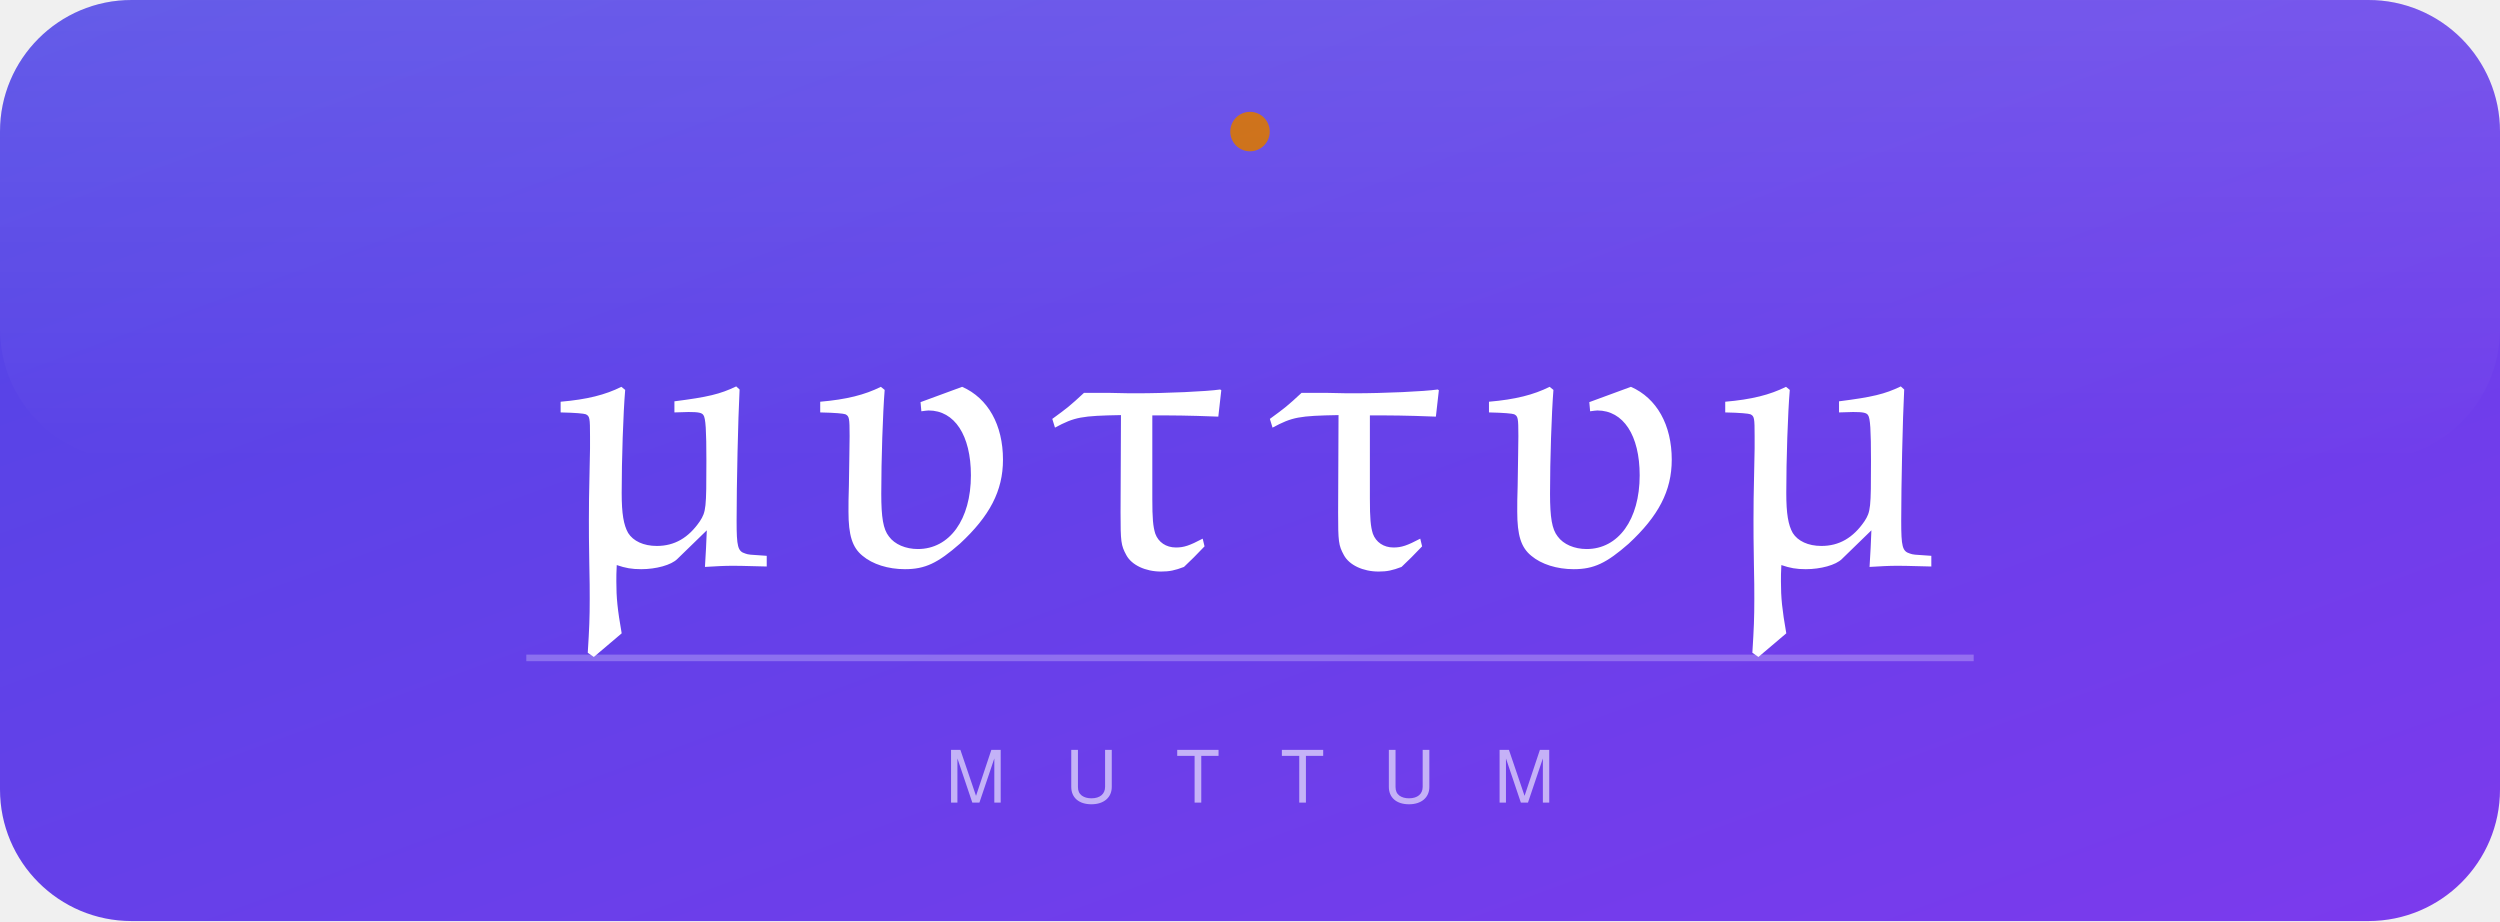
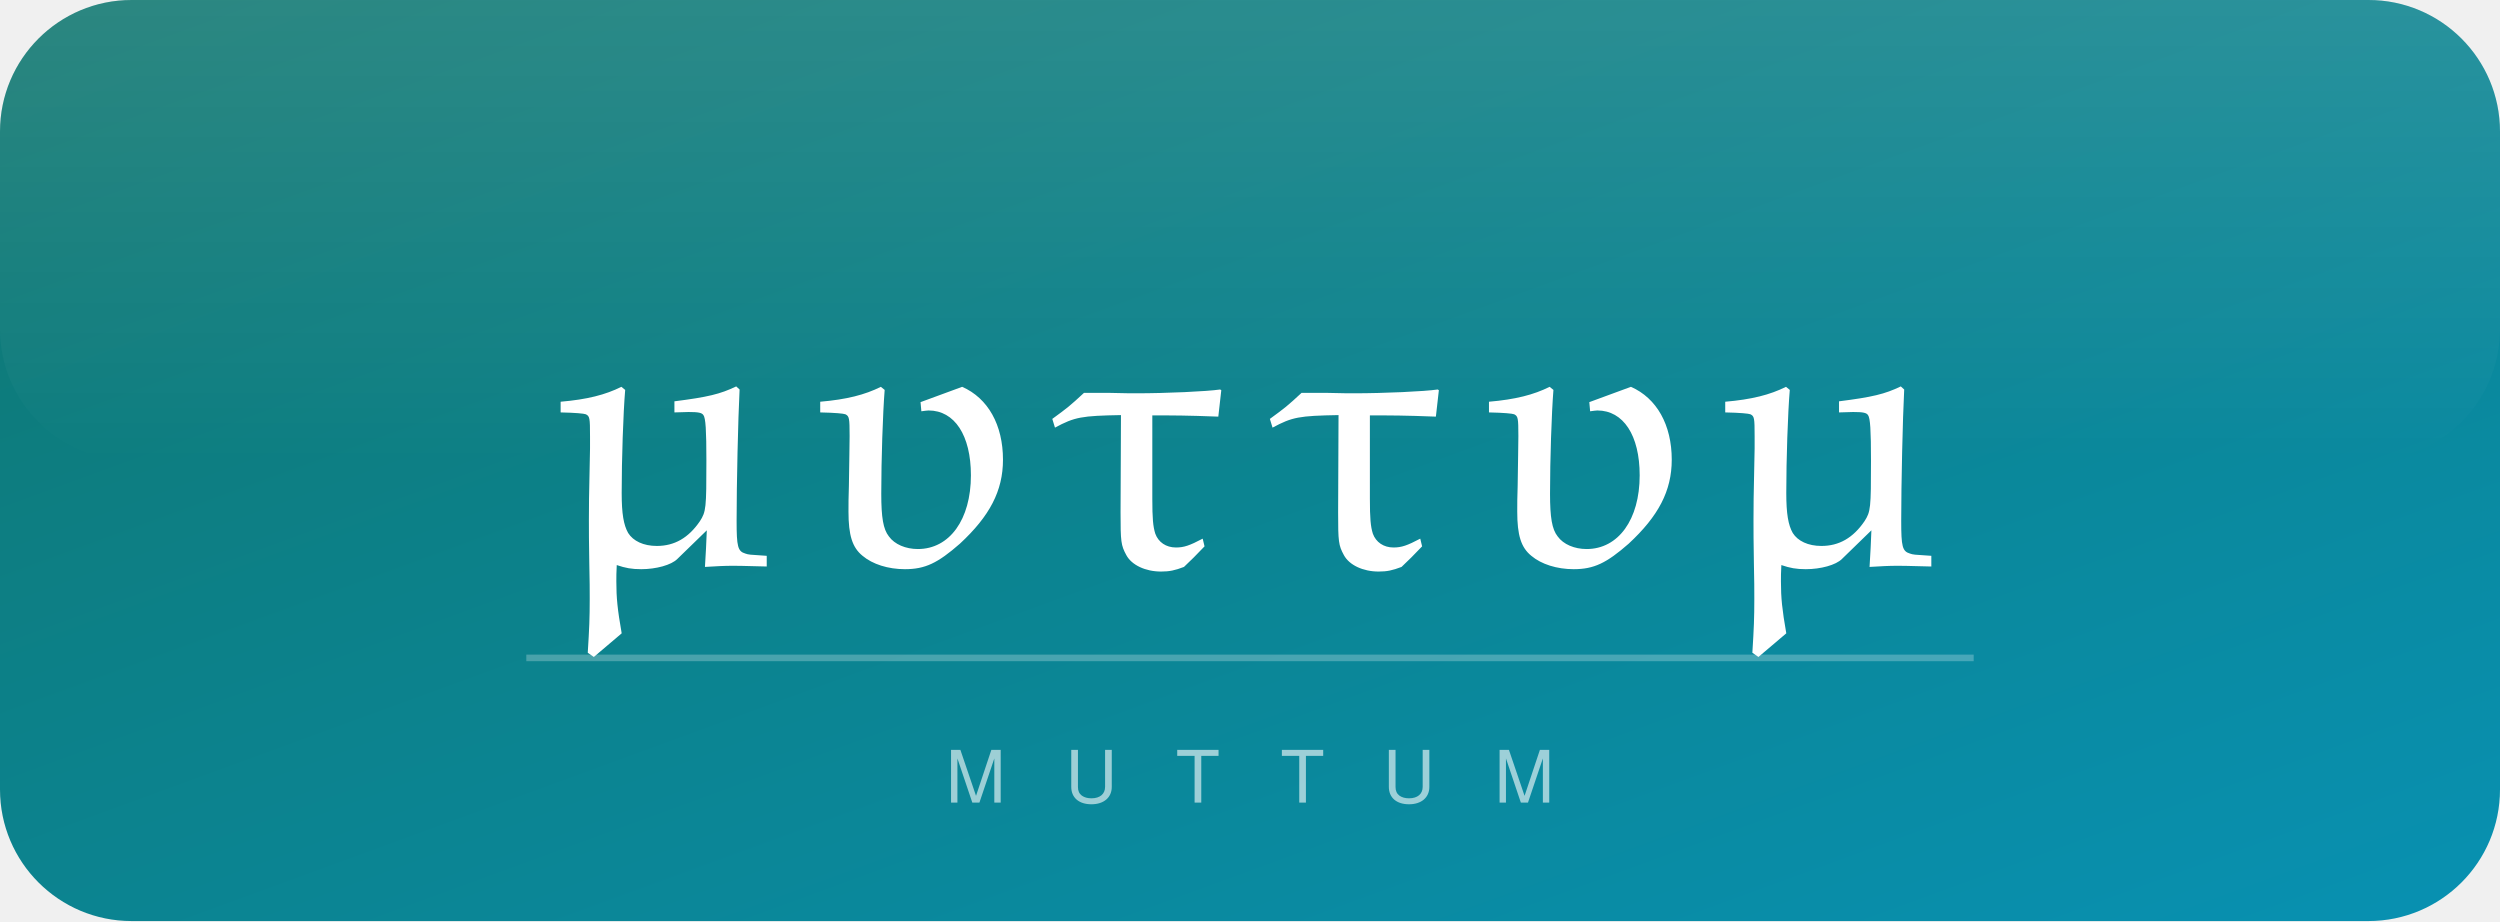
<svg xmlns="http://www.w3.org/2000/svg" viewBox="0 0 380 140" width="380" height="140" role="img" aria-label="Muttum">
  <defs>
    <linearGradient id="bg" x1="0" y1="0" x2="1" y2="1">
-       <stop offset="0%" stop-color="#4f46e5" />
-       <stop offset="100%" stop-color="#7c3aed" />
+       <stop offset="0%" stop-color="#0f766e" />
+       <stop offset="100%" stop-color="#0891b2" />
    </linearGradient>
    <linearGradient id="shimmer" x1="0" y1="0" x2="0" y2="1">
      <stop offset="0%" stop-color="rgba(255,255,255,0.12)" />
      <stop offset="100%" stop-color="rgba(255,255,255,0)" />
    </linearGradient>
  </defs>
  <rect width="380" height="140" rx="20" fill="url(#bg)" />
  <rect width="380" height="70" rx="20" fill="url(#shimmer)" />
-   <circle cx="190" cy="20" r="3" fill="#d97706" opacity="0.9" />
  <text x="190" y="86" font-family="Georgia, 'Palatino Linotype', Palatino, 'Times New Roman', serif" font-size="58" font-weight="normal" fill="white" text-anchor="middle" letter-spacing="5">μυττυμ</text>
  <line x1="80" y1="100" x2="300" y2="100" stroke="rgba(255,255,255,0.25)" stroke-width="1" />
  <text x="190" y="122" font-family="'Helvetica Neue', Helvetica, Arial, sans-serif" font-size="11" font-weight="500" fill="rgba(255,255,255,0.6)" text-anchor="middle" letter-spacing="9">MUTTUM</text>
</svg>
